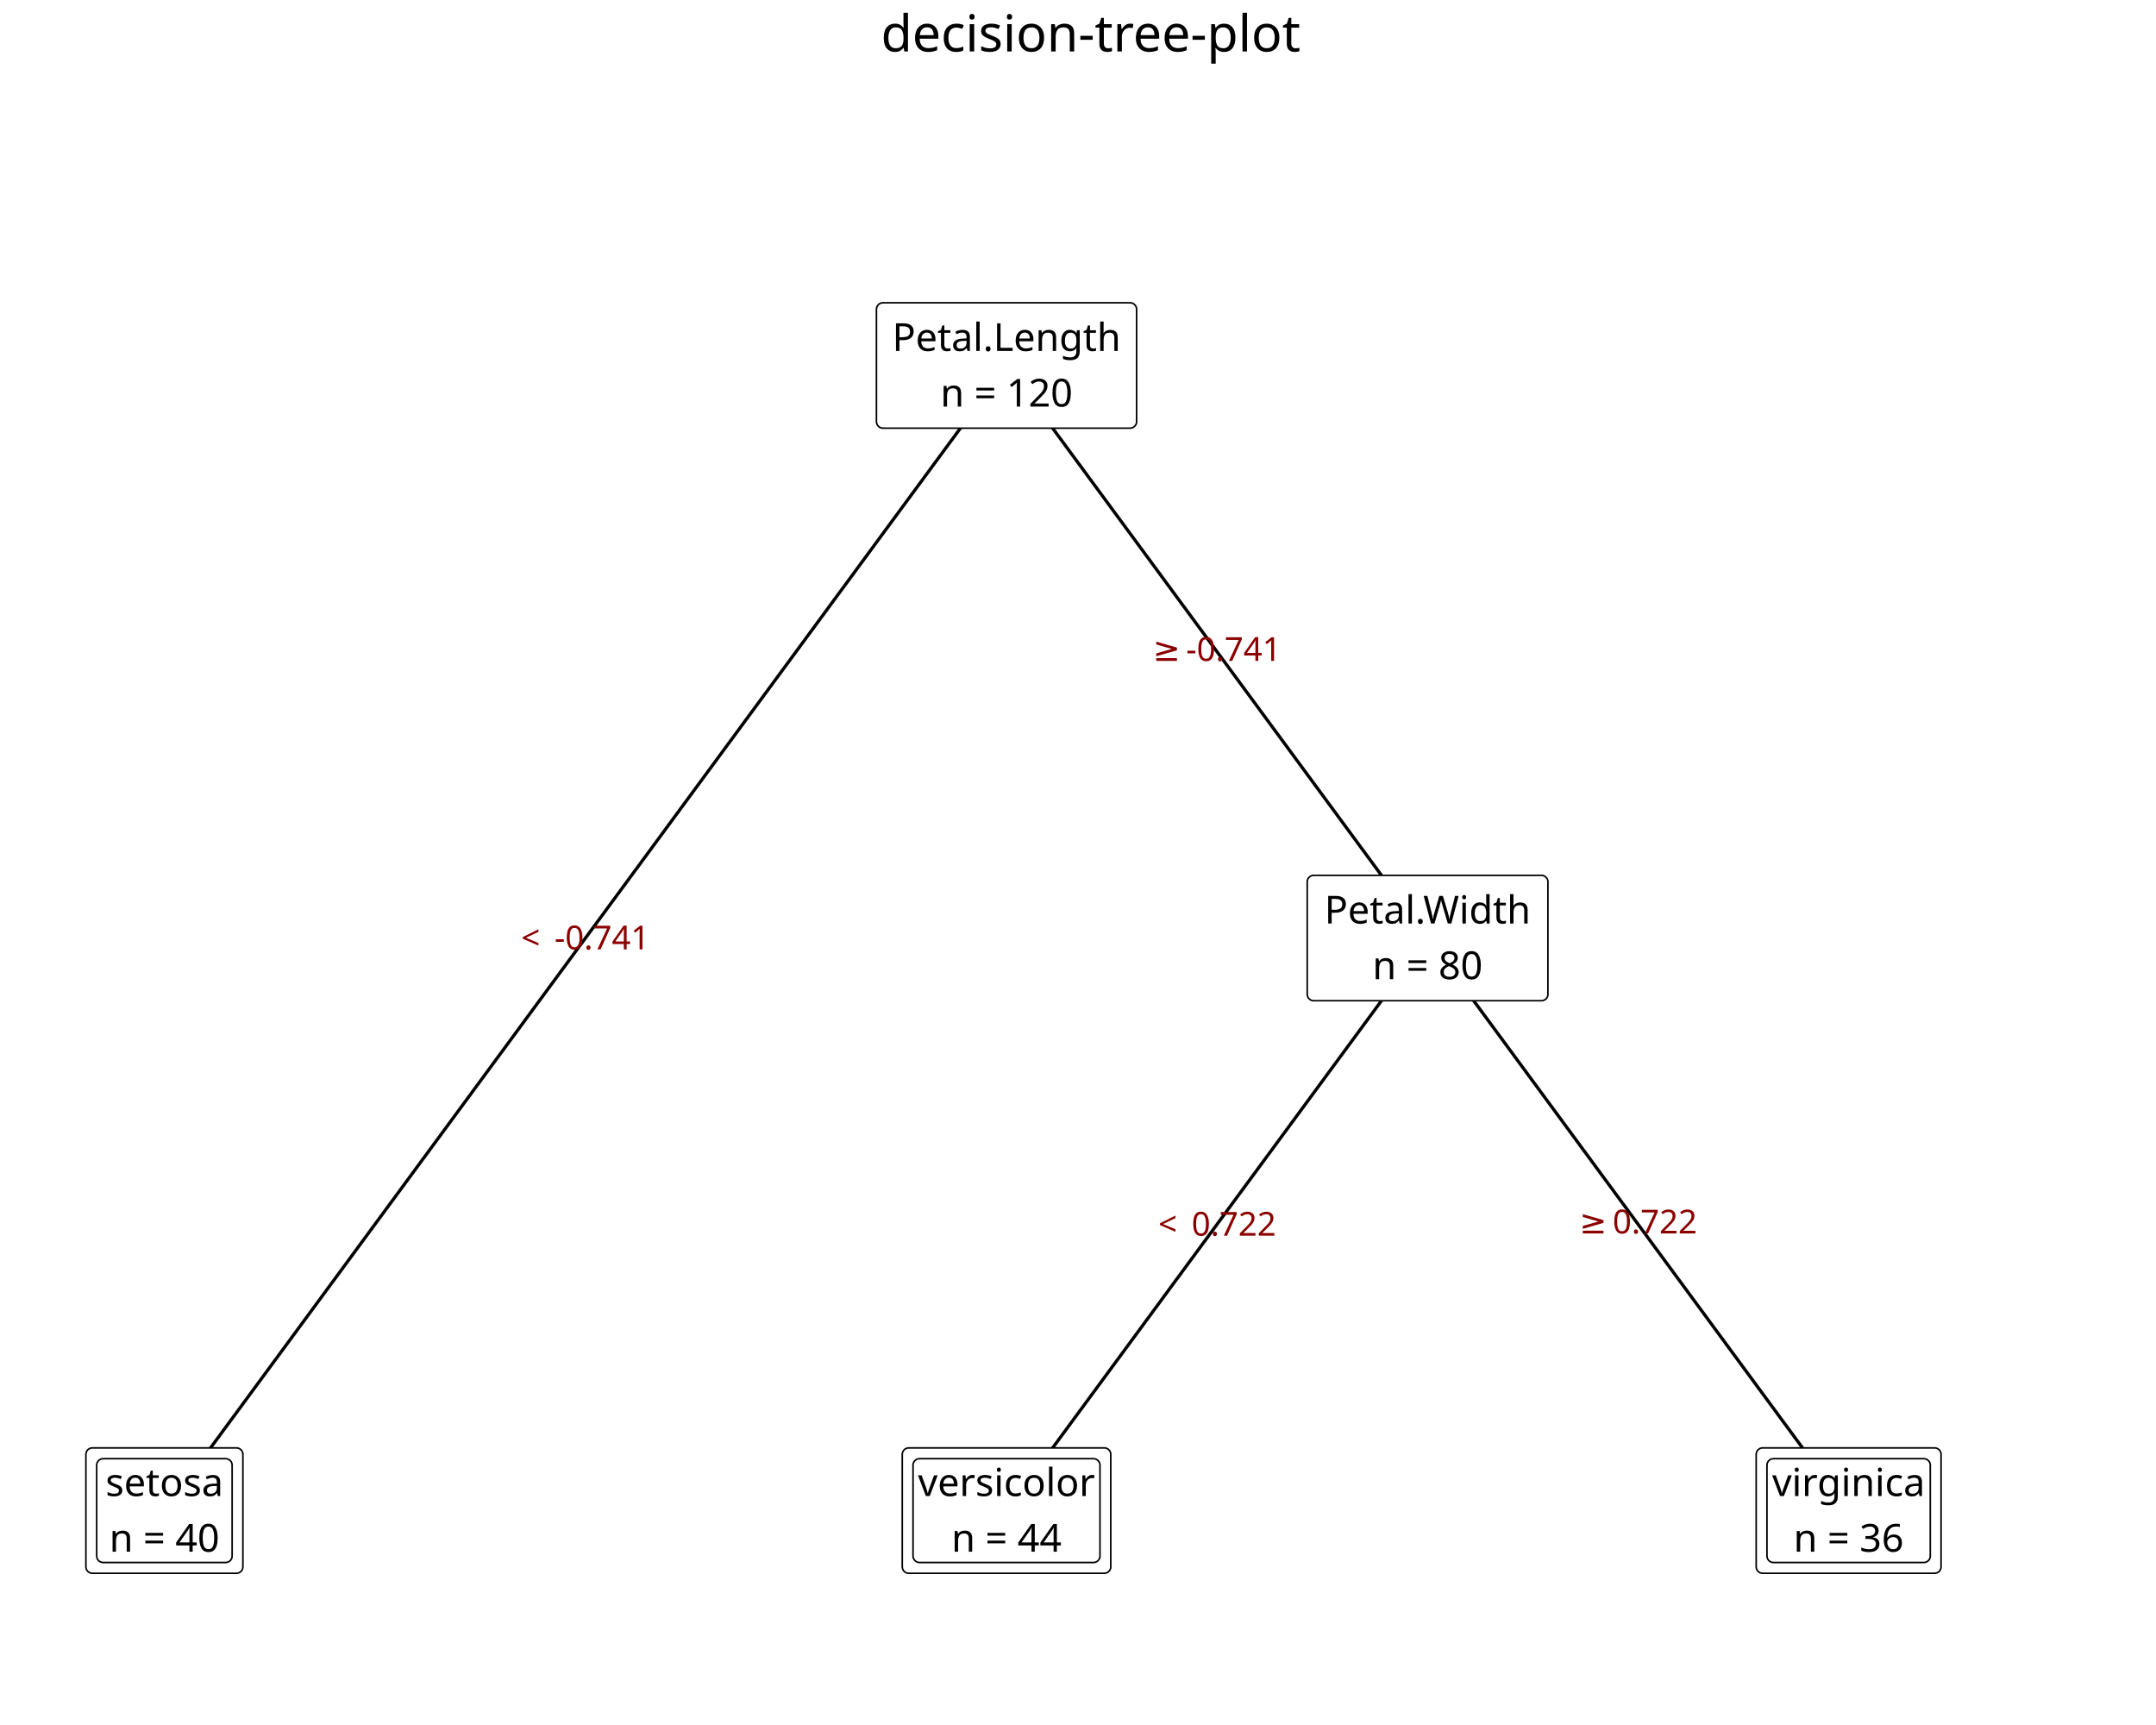
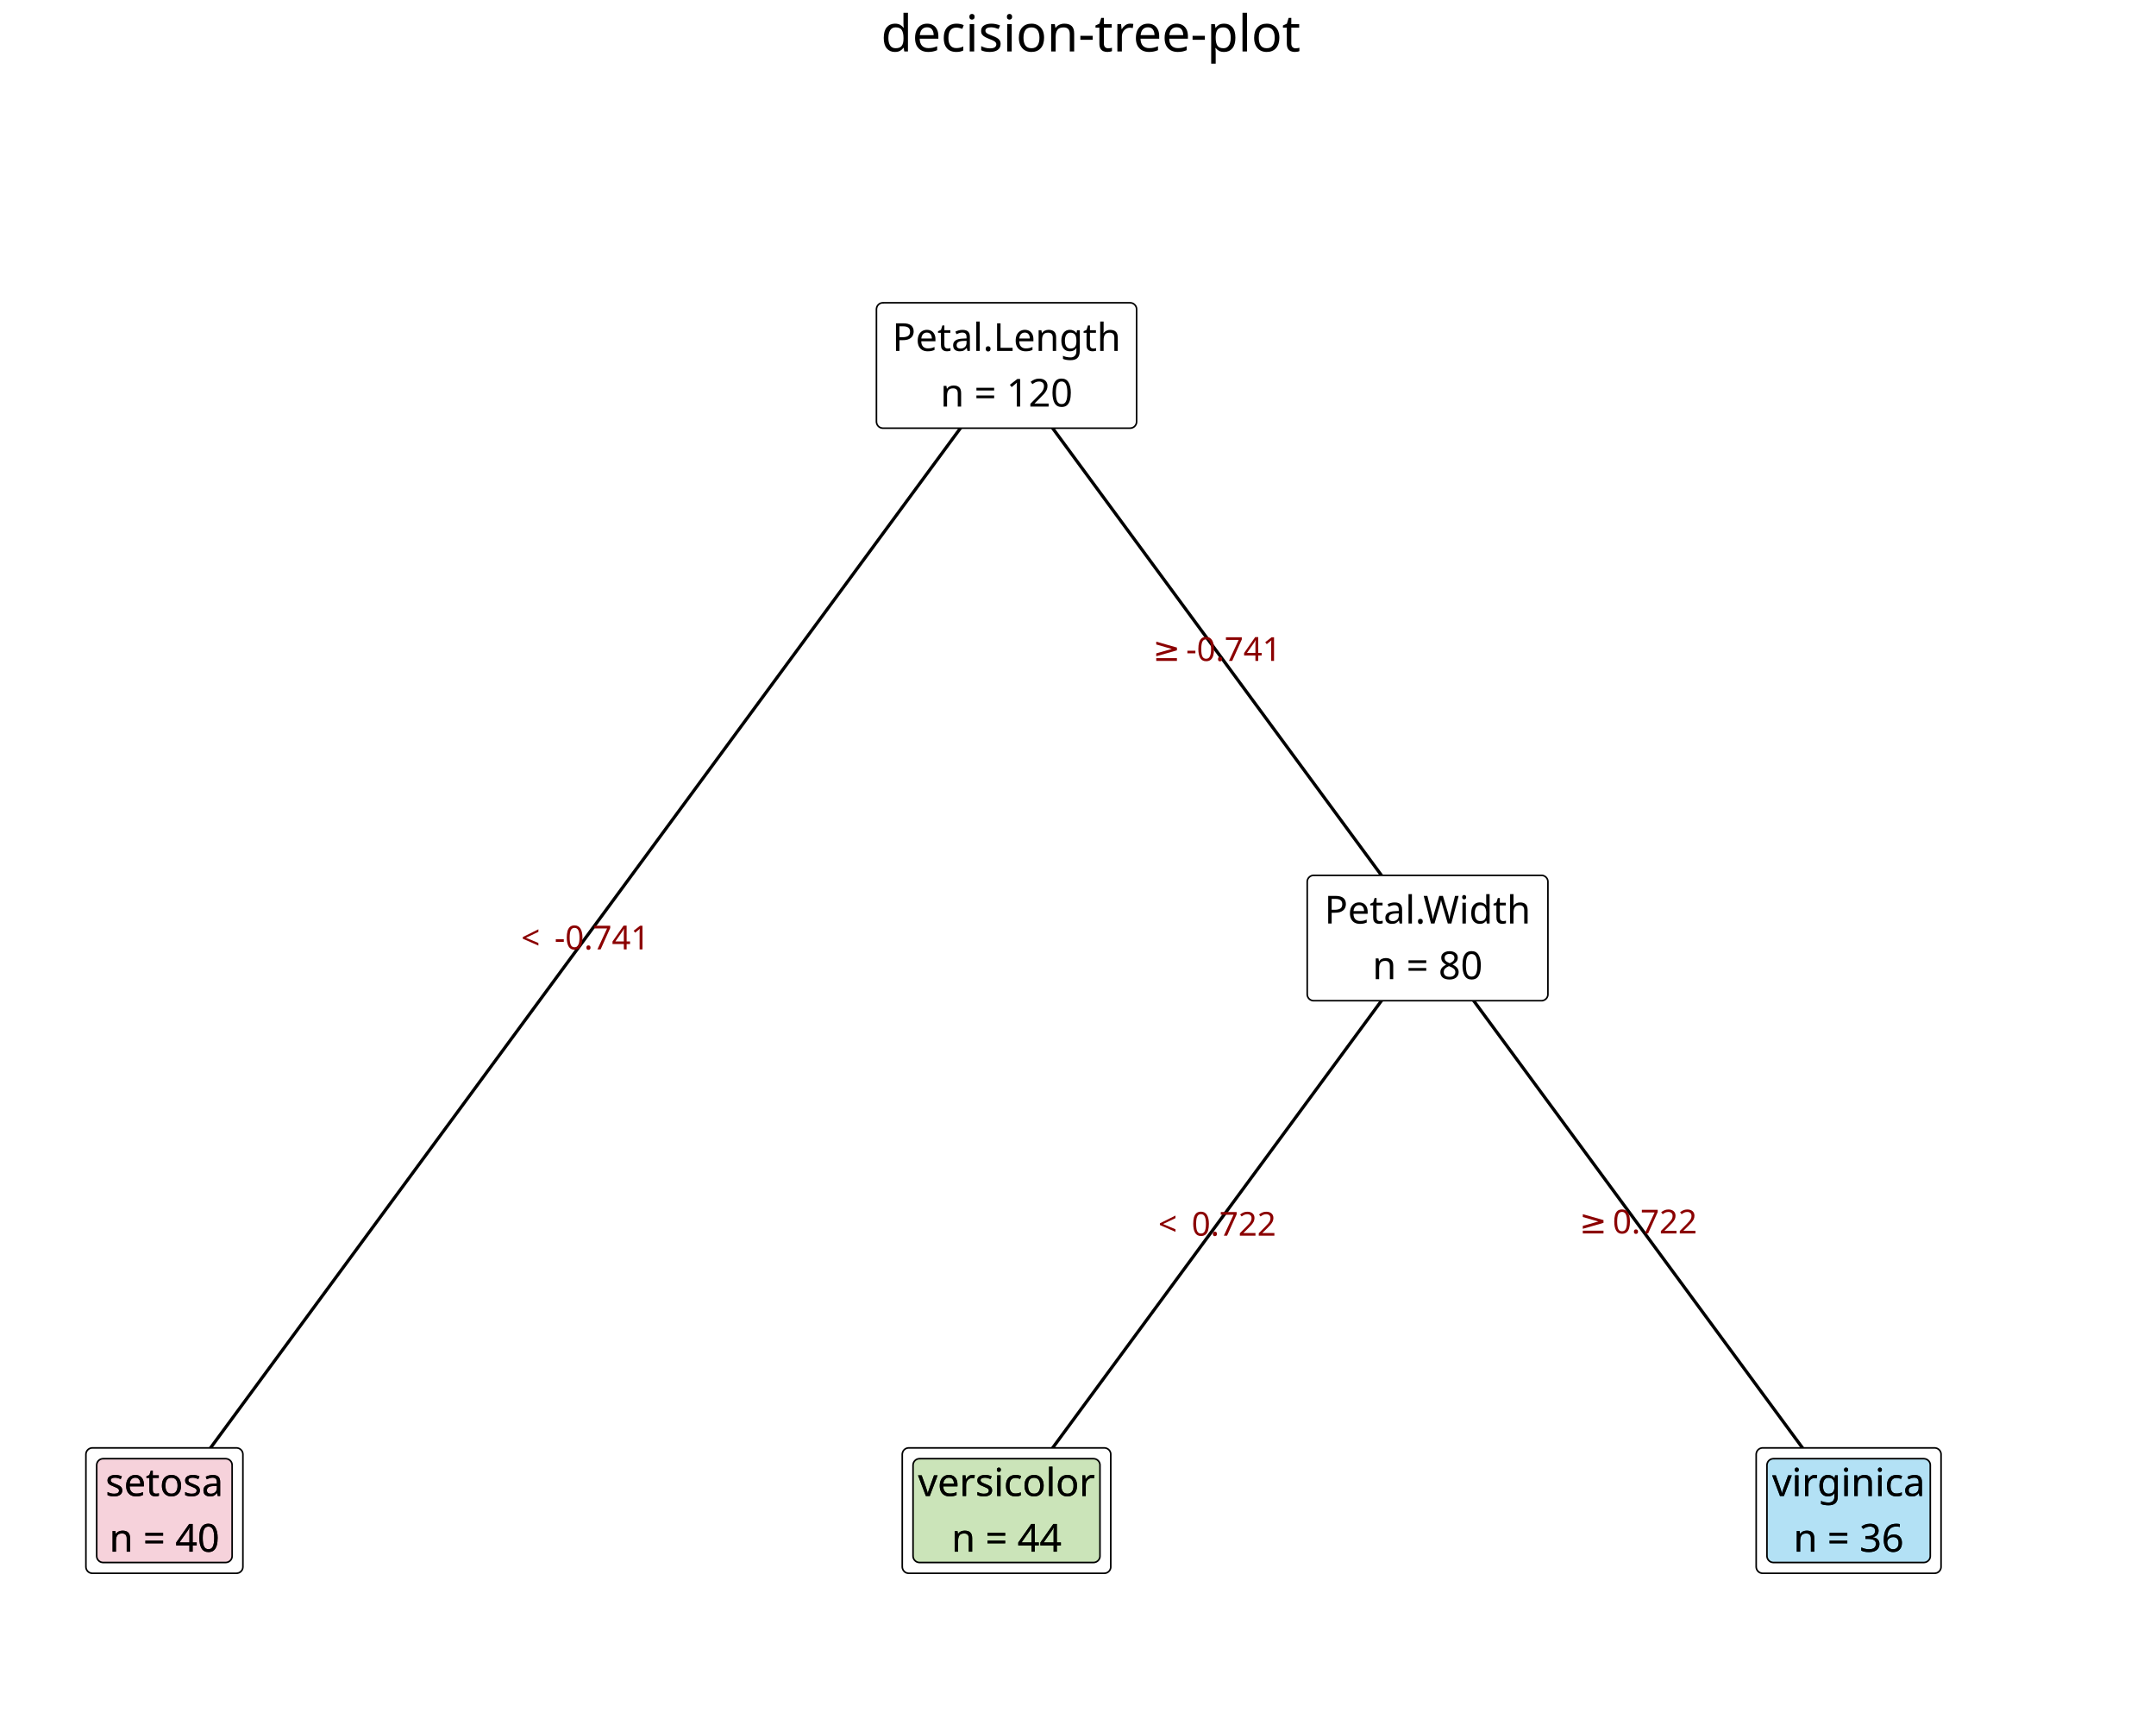
<svg xmlns="http://www.w3.org/2000/svg" class="svglite" data-engine-version="2.0" width="720.00pt" height="576.00pt" viewBox="0 0 720.00 576.00">
  <defs>
    <style type="text/css">
    .svglite line, .svglite polyline, .svglite polygon, .svglite path, .svglite rect, .svglite circle {
      fill: none;
      stroke: #000000;
      stroke-linecap: round;
      stroke-linejoin: round;
      stroke-miterlimit: 10.00;
    }
  </style>
  </defs>
  <rect width="100%" height="100%" style="stroke: none; fill: #FFFFFF;" />
  <defs>
    <clipPath id="cpMC4wMHw3MjAuMDB8MC4wMHw1NzYuMDA=">
      <rect x="0.00" y="0.00" width="720.00" height="576.00" />
    </clipPath>
  </defs>
  <g clip-path="url(#cpMC4wMHw3MjAuMDB8MC4wMHw1NzYuMDA=)">
    <rect x="0.00" y="0.00" width="720.00" height="576.00" style="stroke-width: 10.67; stroke: none;" />
  </g>
  <defs>
    <clipPath id="cpOC41MHw3MjAuMDB8MjAuNzF8NTY3LjUw">
      <rect x="8.50" y="20.71" width="711.50" height="546.79" />
    </clipPath>
  </defs>
  <g clip-path="url(#cpOC41MHw3MjAuMDB8MjAuNzF8NTY3LjUw)">
    <rect x="8.50" y="20.71" width="711.50" height="546.79" style="stroke-width: 10.67; stroke: none;" />
    <line x1="54.91" y1="504.41" x2="336.13" y2="122.04" style="stroke-width: 1.07; stroke-linecap: butt;" />
    <line x1="476.74" y1="313.22" x2="336.13" y2="122.04" style="stroke-width: 1.07; stroke-linecap: butt;" />
    <line x1="336.13" y1="504.41" x2="476.74" y2="313.22" style="stroke-width: 1.07; stroke-linecap: butt;" />
    <line x1="617.35" y1="504.41" x2="476.74" y2="313.22" style="stroke-width: 1.07; stroke-linecap: butt;" />
    <polygon points="170.05,320.73 220.98,320.73 220.90,320.73 221.24,320.71 221.59,320.64 221.91,320.52 222.21,320.35 222.48,320.13 222.71,319.87 222.90,319.57 223.03,319.25 223.12,318.92 223.14,318.57 223.14,318.57 223.14,307.87 223.14,307.87 223.12,307.53 223.03,307.19 222.90,306.87 222.71,306.57 222.48,306.31 222.21,306.09 221.91,305.92 221.59,305.80 221.24,305.73 220.98,305.71 170.05,305.71 170.31,305.73 169.96,305.71 169.62,305.76 169.29,305.85 168.97,306.00 168.68,306.20 168.43,306.44 168.23,306.72 168.06,307.03 167.95,307.36 167.90,307.70 167.89,307.87 167.89,318.57 167.90,318.39 167.90,318.74 167.95,319.09 168.06,319.42 168.23,319.72 168.43,320.00 168.68,320.24 168.97,320.44 169.29,320.59 169.62,320.68 169.96,320.73 " style="stroke-width: 0.00; stroke: none; fill: none;" />
    <text x="174.05" y="317.02" style="font-size: 11.04px; fill: #8B0000; font-family: sans;" textLength="8.57px" lengthAdjust="spacingAndGlyphs">&lt;</text>
    <text x="185.17" y="317.02" style="font-size: 11.04px; fill: #8B0000; font-family: sans;" textLength="34.37px" lengthAdjust="spacingAndGlyphs"> -0.741</text>
    <polygon points="380.97,225.89 431.91,225.89 431.82,225.89 432.17,225.88 432.51,225.81 432.83,225.68 433.13,225.51 433.40,225.29 433.63,225.03 433.82,224.74 433.95,224.42 434.04,224.08 434.07,223.73 434.07,223.73 434.07,211.53 434.07,211.53 434.04,211.18 433.95,210.84 433.82,210.52 433.63,210.23 433.40,209.97 433.13,209.75 432.83,209.57 432.51,209.45 432.17,209.38 431.91,209.37 380.97,209.37 381.23,209.38 380.88,209.37 380.53,209.41 380.20,209.51 379.89,209.65 379.60,209.85 379.35,210.09 379.14,210.37 378.98,210.68 378.87,211.01 378.81,211.35 378.81,211.53 378.81,223.73 378.81,223.56 378.81,223.91 378.87,224.25 378.98,224.58 379.14,224.89 379.35,225.16 379.60,225.40 379.89,225.60 380.20,225.75 380.53,225.85 380.88,225.89 " style="stroke-width: 0.00; stroke: none; fill: none;" />
    <text x="384.96" y="220.68" style="font-size: 11.04px; fill: #8B0000; font-family: sans;" textLength="8.58px" lengthAdjust="spacingAndGlyphs">≥</text>
    <text x="396.09" y="220.68" style="font-size: 11.04px; fill: #8B0000; font-family: sans;" textLength="34.37px" lengthAdjust="spacingAndGlyphs"> -0.741</text>
    <polygon points="382.81,416.32 430.06,416.32 429.98,416.32 430.32,416.31 430.67,416.24 430.99,416.11 431.29,415.94 431.56,415.72 431.79,415.46 431.98,415.16 432.11,414.84 432.20,414.51 432.22,414.16 432.22,414.16 432.22,403.46 432.22,403.46 432.20,403.12 432.11,402.78 431.98,402.46 431.79,402.17 431.56,401.91 431.29,401.69 430.99,401.51 430.67,401.39 430.32,401.32 430.06,401.30 382.81,401.30 383.07,401.32 382.72,401.31 382.37,401.35 382.04,401.45 381.73,401.59 381.44,401.79 381.19,402.03 380.98,402.31 380.82,402.62 380.71,402.95 380.65,403.29 380.65,403.46 380.65,414.16 380.65,413.99 380.65,414.33 380.71,414.68 380.82,415.01 380.98,415.32 381.19,415.59 381.44,415.83 381.73,416.03 382.04,416.18 382.37,416.28 382.72,416.32 " style="stroke-width: 0.00; stroke: none; fill: none;" />
    <text x="386.80" y="412.61" style="font-size: 11.04px; fill: #8B0000; font-family: sans;" textLength="8.57px" lengthAdjust="spacingAndGlyphs">&lt;</text>
    <text x="397.93" y="412.61" style="font-size: 11.04px; fill: #8B0000; font-family: sans;" textLength="30.69px" lengthAdjust="spacingAndGlyphs"> 0.722</text>
    <polygon points="523.42,417.08 570.68,417.08 570.59,417.07 570.94,417.06 571.28,416.99 571.61,416.87 571.91,416.69 572.18,416.47 572.41,416.21 572.59,415.92 572.73,415.60 572.81,415.26 572.84,414.92 572.84,414.92 572.84,402.71 572.84,402.71 572.81,402.36 572.73,402.03 572.59,401.71 572.41,401.41 572.18,401.15 571.91,400.93 571.61,400.76 571.28,400.63 570.94,400.57 570.68,400.55 523.42,400.55 523.68,400.57 523.33,400.55 522.98,400.59 522.65,400.69 522.34,400.84 522.05,401.04 521.80,401.28 521.59,401.56 521.43,401.86 521.32,402.19 521.26,402.54 521.26,402.71 521.26,414.92 521.26,414.74 521.26,415.09 521.32,415.43 521.43,415.76 521.59,416.07 521.80,416.35 522.05,416.59 522.34,416.79 522.65,416.94 522.98,417.03 523.33,417.07 " style="stroke-width: 0.00; stroke: none; fill: none;" />
    <text x="527.41" y="411.86" style="font-size: 11.04px; fill: #8B0000; font-family: sans;" textLength="8.58px" lengthAdjust="spacingAndGlyphs">≥</text>
    <text x="538.54" y="411.86" style="font-size: 11.04px; fill: #8B0000; font-family: sans;" textLength="30.69px" lengthAdjust="spacingAndGlyphs"> 0.722</text>
    <polygon points="294.85,142.97 377.41,142.97 377.32,142.97 377.67,142.95 378.01,142.88 378.33,142.76 378.63,142.59 378.90,142.37 379.13,142.11 379.32,141.81 379.46,141.49 379.54,141.15 379.57,140.81 379.57,140.81 379.57,103.26 379.57,103.26 379.54,102.92 379.46,102.58 379.32,102.26 379.13,101.97 378.90,101.71 378.63,101.49 378.33,101.31 378.01,101.19 377.67,101.12 377.41,101.10 294.85,101.10 295.11,101.12 294.77,101.11 294.42,101.15 294.09,101.24 293.77,101.39 293.49,101.59 293.24,101.83 293.03,102.11 292.87,102.42 292.76,102.75 292.70,103.09 292.69,103.26 292.69,140.81 292.70,140.63 292.70,140.98 292.76,141.32 292.87,141.65 293.03,141.96 293.24,142.24 293.49,142.48 293.77,142.68 294.09,142.83 294.42,142.92 294.77,142.97 " style="stroke-width: 0.53; fill: #FFFFFF;" />
    <text x="336.13" y="117.18" text-anchor="middle" style="font-size: 12.90px; font-family: sans;" textLength="72.47px" lengthAdjust="spacingAndGlyphs">Petal.Length</text>
    <text x="336.13" y="135.77" text-anchor="middle" style="font-size: 12.90px; font-family: sans;" textLength="43.42px" lengthAdjust="spacingAndGlyphs">n = 120</text>
    <polygon points="30.85,525.34 78.96,525.34 78.88,525.34 79.22,525.32 79.56,525.25 79.89,525.13 80.19,524.95 80.46,524.73 80.69,524.47 80.88,524.18 81.01,523.86 81.09,523.52 81.12,523.18 81.12,523.18 81.12,485.63 81.12,485.63 81.09,485.29 81.01,484.95 80.88,484.63 80.69,484.34 80.46,484.08 80.19,483.86 79.89,483.68 79.56,483.56 79.22,483.49 78.96,483.47 30.85,483.47 31.11,483.49 30.76,483.47 30.42,483.52 30.08,483.61 29.77,483.76 29.48,483.96 29.23,484.20 29.02,484.48 28.86,484.79 28.75,485.12 28.70,485.46 28.69,485.63 28.69,523.18 28.70,523.00 28.70,523.35 28.75,523.69 28.86,524.02 29.02,524.33 29.23,524.61 29.48,524.85 29.77,525.05 30.08,525.20 30.42,525.29 30.76,525.34 " style="stroke-width: 0.53; fill: #FFFFFF;" />
    <text x="54.91" y="499.55" text-anchor="middle" style="font-size: 12.90px; font-family: sans;" textLength="38.03px" lengthAdjust="spacingAndGlyphs">setosa</text>
    <text x="54.91" y="518.14" text-anchor="middle" style="font-size: 12.90px; font-family: sans;" textLength="36.24px" lengthAdjust="spacingAndGlyphs">n = 40</text>
    <polygon points="438.71,334.15 514.77,334.15 514.69,334.15 515.03,334.14 515.37,334.07 515.70,333.94 516.00,333.77 516.27,333.55 516.50,333.29 516.69,333.00 516.82,332.68 516.91,332.34 516.93,331.99 516.93,331.99 516.93,294.45 516.93,294.45 516.91,294.10 516.82,293.76 516.69,293.44 516.50,293.15 516.27,292.89 516.00,292.67 515.70,292.50 515.37,292.37 515.03,292.30 514.77,292.29 438.71,292.29 438.97,292.30 438.62,292.29 438.28,292.33 437.94,292.43 437.63,292.58 437.34,292.78 437.09,293.02 436.88,293.29 436.72,293.60 436.61,293.93 436.56,294.27 436.55,294.45 436.55,331.99 436.56,331.82 436.56,332.17 436.61,332.51 436.72,332.84 436.88,333.15 437.09,333.42 437.34,333.67 437.63,333.86 437.94,334.01 438.28,334.11 438.62,334.15 " style="stroke-width: 0.53; fill: #FFFFFF;" />
    <text x="476.74" y="308.37" text-anchor="middle" style="font-size: 12.90px; font-family: sans;" textLength="65.99px" lengthAdjust="spacingAndGlyphs">Petal.Width</text>
    <text x="476.74" y="326.95" text-anchor="middle" style="font-size: 12.90px; font-family: sans;" textLength="36.24px" lengthAdjust="spacingAndGlyphs">n = 80</text>
    <polygon points="303.47,525.34 368.78,525.34 368.70,525.34 369.05,525.32 369.39,525.25 369.71,525.13 370.01,524.95 370.28,524.73 370.51,524.47 370.70,524.18 370.83,523.86 370.92,523.52 370.94,523.18 370.94,523.18 370.94,485.63 370.94,485.63 370.92,485.29 370.83,484.95 370.70,484.63 370.51,484.34 370.28,484.08 370.01,483.86 369.71,483.68 369.39,483.56 369.05,483.49 368.78,483.47 303.47,483.47 303.73,483.49 303.39,483.47 303.04,483.52 302.71,483.61 302.39,483.76 302.11,483.96 301.86,484.20 301.65,484.48 301.49,484.79 301.38,485.12 301.32,485.46 301.31,485.63 301.31,523.18 301.32,523.00 301.32,523.35 301.38,523.69 301.49,524.02 301.65,524.33 301.86,524.61 302.11,524.85 302.39,525.05 302.71,525.20 303.04,525.29 303.39,525.34 " style="stroke-width: 0.53; fill: #FFFFFF;" />
    <text x="336.13" y="499.55" text-anchor="middle" style="font-size: 12.90px; font-family: sans;" textLength="55.23px" lengthAdjust="spacingAndGlyphs">versicolor</text>
    <text x="336.13" y="518.14" text-anchor="middle" style="font-size: 12.90px; font-family: sans;" textLength="36.24px" lengthAdjust="spacingAndGlyphs">n = 44</text>
    <polygon points="588.64,525.34 646.06,525.34 645.98,525.34 646.32,525.32 646.66,525.25 646.99,525.13 647.29,524.95 647.56,524.73 647.79,524.47 647.98,524.18 648.11,523.86 648.20,523.52 648.22,523.18 648.22,523.18 648.22,485.63 648.22,485.63 648.20,485.29 648.11,484.95 647.98,484.63 647.79,484.34 647.56,484.08 647.29,483.86 646.99,483.68 646.66,483.56 646.32,483.49 646.06,483.47 588.64,483.47 588.90,483.49 588.56,483.47 588.21,483.52 587.88,483.61 587.56,483.76 587.28,483.96 587.03,484.20 586.82,484.48 586.66,484.79 586.55,485.12 586.49,485.46 586.48,485.63 586.48,523.18 586.49,523.00 586.49,523.35 586.55,523.69 586.66,524.02 586.82,524.33 587.03,524.61 587.28,524.85 587.56,525.05 587.88,525.20 588.21,525.29 588.56,525.34 " style="stroke-width: 0.53; fill: #FFFFFF;" />
    <text x="617.35" y="499.55" text-anchor="middle" style="font-size: 12.90px; font-family: sans;" textLength="47.34px" lengthAdjust="spacingAndGlyphs">virginica</text>
    <text x="617.35" y="518.14" text-anchor="middle" style="font-size: 12.90px; font-family: sans;" textLength="36.24px" lengthAdjust="spacingAndGlyphs">n = 36</text>
-     <polygon points="34.45,521.74 75.36,521.74 75.28,521.74 75.62,521.72 75.96,521.65 76.29,521.53 76.59,521.35 76.86,521.13 77.09,520.87 77.28,520.58 77.41,520.26 77.49,519.92 77.52,519.58 77.52,519.58 77.52,489.23 77.52,489.23 77.49,488.89 77.41,488.55 77.28,488.23 77.09,487.94 76.86,487.68 76.59,487.46 76.29,487.28 75.96,487.16 75.62,487.09 75.36,487.07 34.45,487.07 34.71,487.09 34.36,487.07 34.02,487.12 33.68,487.21 33.37,487.36 33.08,487.56 32.83,487.80 32.62,488.08 32.46,488.39 32.35,488.72 32.30,489.06 32.29,489.23 32.29,519.58 32.30,519.40 32.30,519.75 32.35,520.09 32.46,520.42 32.62,520.73 32.83,521.01 33.08,521.25 33.37,521.45 33.68,521.60 34.02,521.69 34.36,521.74 " style="stroke-width: 0.53; fill: #FFFFFF;" />
+     <polygon points="34.45,521.74 75.36,521.74 75.28,521.74 75.62,521.72 75.96,521.65 76.29,521.53 76.59,521.35 76.86,521.13 77.09,520.87 77.28,520.58 77.41,520.26 77.49,519.92 77.52,519.58 77.52,519.58 77.52,489.23 77.52,489.23 77.49,488.89 77.41,488.55 77.28,488.23 77.09,487.94 76.86,487.68 76.59,487.46 76.29,487.28 75.96,487.16 75.62,487.09 75.36,487.07 34.45,487.07 34.71,487.09 34.36,487.07 34.02,487.12 33.68,487.21 33.37,487.36 33.08,487.56 32.83,487.80 32.62,488.08 32.46,488.39 32.35,488.72 32.30,489.06 32.29,489.23 32.29,519.58 32.30,519.40 32.30,519.75 32.35,520.09 32.46,520.42 32.62,520.73 32.83,521.01 33.08,521.25 33.37,521.45 33.68,521.60 34.02,521.69 34.36,521.74 " style="stroke-width: 0.53; fill: #E16A86; fill-opacity: 0.30;" />
    <text x="54.91" y="499.55" text-anchor="middle" style="font-size: 12.90px; font-family: sans;" textLength="38.03px" lengthAdjust="spacingAndGlyphs">setosa</text>
    <text x="54.91" y="518.14" text-anchor="middle" style="font-size: 12.90px; font-family: sans;" textLength="36.24px" lengthAdjust="spacingAndGlyphs">n = 40</text>
-     <polygon points="307.07,521.74 365.18,521.74 365.10,521.74 365.45,521.72 365.79,521.65 366.11,521.53 366.41,521.35 366.68,521.13 366.91,520.87 367.10,520.58 367.23,520.26 367.32,519.92 367.34,519.58 367.34,519.58 367.34,489.23 367.34,489.23 367.32,488.89 367.23,488.55 367.10,488.23 366.91,487.94 366.68,487.68 366.41,487.46 366.11,487.28 365.79,487.16 365.45,487.09 365.18,487.07 307.07,487.07 307.33,487.09 306.99,487.07 306.64,487.12 306.31,487.21 305.99,487.36 305.71,487.56 305.46,487.80 305.25,488.08 305.09,488.39 304.98,488.72 304.92,489.06 304.91,489.23 304.91,519.58 304.92,519.40 304.92,519.75 304.98,520.09 305.09,520.42 305.25,520.73 305.46,521.01 305.71,521.25 305.99,521.45 306.31,521.60 306.64,521.69 306.99,521.74 " style="stroke-width: 0.53; fill: #FFFFFF;" />
+     <polygon points="307.07,521.74 365.18,521.74 365.10,521.74 365.45,521.72 365.79,521.65 366.11,521.53 366.41,521.35 366.68,521.13 366.91,520.87 367.10,520.58 367.23,520.26 367.32,519.92 367.34,519.58 367.34,519.58 367.34,489.23 367.34,489.23 367.32,488.89 367.23,488.55 367.10,488.23 366.91,487.94 366.68,487.68 366.41,487.46 366.11,487.28 365.79,487.16 365.45,487.09 365.18,487.07 307.07,487.07 307.33,487.09 306.99,487.07 306.64,487.12 306.31,487.21 305.99,487.36 305.71,487.56 305.46,487.80 305.25,488.08 305.09,488.39 304.98,488.72 304.92,489.06 304.91,489.23 304.91,519.58 304.92,519.40 304.92,519.75 304.98,520.09 305.09,520.42 305.25,520.73 305.46,521.01 305.71,521.25 305.99,521.45 306.31,521.60 306.64,521.69 306.99,521.74 " style="stroke-width: 0.53; fill: #50A315; fill-opacity: 0.30;" />
    <text x="336.13" y="499.55" text-anchor="middle" style="font-size: 12.90px; font-family: sans;" textLength="55.23px" lengthAdjust="spacingAndGlyphs">versicolor</text>
    <text x="336.13" y="518.14" text-anchor="middle" style="font-size: 12.90px; font-family: sans;" textLength="36.24px" lengthAdjust="spacingAndGlyphs">n = 44</text>
-     <polygon points="592.24,521.74 642.46,521.74 642.38,521.74 642.72,521.72 643.06,521.65 643.39,521.53 643.69,521.35 643.96,521.13 644.19,520.87 644.38,520.58 644.51,520.26 644.60,519.92 644.62,519.58 644.62,519.58 644.62,489.23 644.62,489.23 644.60,488.89 644.51,488.55 644.38,488.23 644.19,487.94 643.96,487.68 643.69,487.46 643.39,487.28 643.06,487.16 642.72,487.09 642.46,487.07 592.24,487.07 592.50,487.09 592.16,487.07 591.81,487.12 591.48,487.21 591.16,487.36 590.88,487.56 590.63,487.80 590.42,488.08 590.26,488.39 590.15,488.72 590.09,489.06 590.08,489.23 590.08,519.58 590.09,519.40 590.09,519.75 590.15,520.09 590.26,520.42 590.42,520.73 590.63,521.01 590.88,521.25 591.16,521.45 591.48,521.60 591.81,521.69 592.16,521.74 " style="stroke-width: 0.53; fill: #FFFFFF;" />
+     <polygon points="592.24,521.74 642.46,521.74 642.38,521.74 642.72,521.72 643.06,521.65 643.39,521.53 643.69,521.35 643.96,521.13 644.19,520.87 644.38,520.58 644.51,520.26 644.60,519.92 644.62,519.58 644.62,519.58 644.62,489.23 644.62,489.23 644.60,488.89 644.51,488.55 644.38,488.23 644.19,487.94 643.96,487.68 643.69,487.46 643.39,487.28 643.06,487.16 642.72,487.09 642.46,487.07 592.24,487.07 592.50,487.09 592.16,487.07 591.81,487.12 591.48,487.21 591.16,487.36 590.88,487.56 590.63,487.80 590.42,488.08 590.26,488.39 590.15,488.72 590.09,489.06 590.08,489.23 590.08,519.58 590.09,519.40 590.09,519.75 590.15,520.09 590.26,520.42 590.42,520.73 590.63,521.01 590.88,521.25 591.16,521.45 591.48,521.60 591.81,521.69 592.16,521.74 " style="stroke-width: 0.53; fill: #009ADE; fill-opacity: 0.30;" />
    <text x="617.35" y="499.55" text-anchor="middle" style="font-size: 12.90px; font-family: sans;" textLength="47.34px" lengthAdjust="spacingAndGlyphs">virginica</text>
    <text x="617.35" y="518.14" text-anchor="middle" style="font-size: 12.90px; font-family: sans;" textLength="36.24px" lengthAdjust="spacingAndGlyphs">n = 36</text>
    <rect x="8.50" y="20.71" width="711.50" height="546.79" style="stroke-width: 0.00; stroke: none;" />
  </g>
  <g clip-path="url(#cpMC4wMHw3MjAuMDB8MC4wMHw1NzYuMDA=)">
    <polyline points="8.50,567.50 8.50,20.71 " style="stroke-width: 0.00; stroke: none;" />
    <polyline points="8.50,567.50 720.00,567.50 " style="stroke-width: 0.00; stroke: none;" />
    <text x="364.25" y="17.18" text-anchor="middle" style="font-size: 17.00px; font-family: sans;" textLength="130.41px" lengthAdjust="spacingAndGlyphs">decision-tree-plot</text>
  </g>
</svg>
